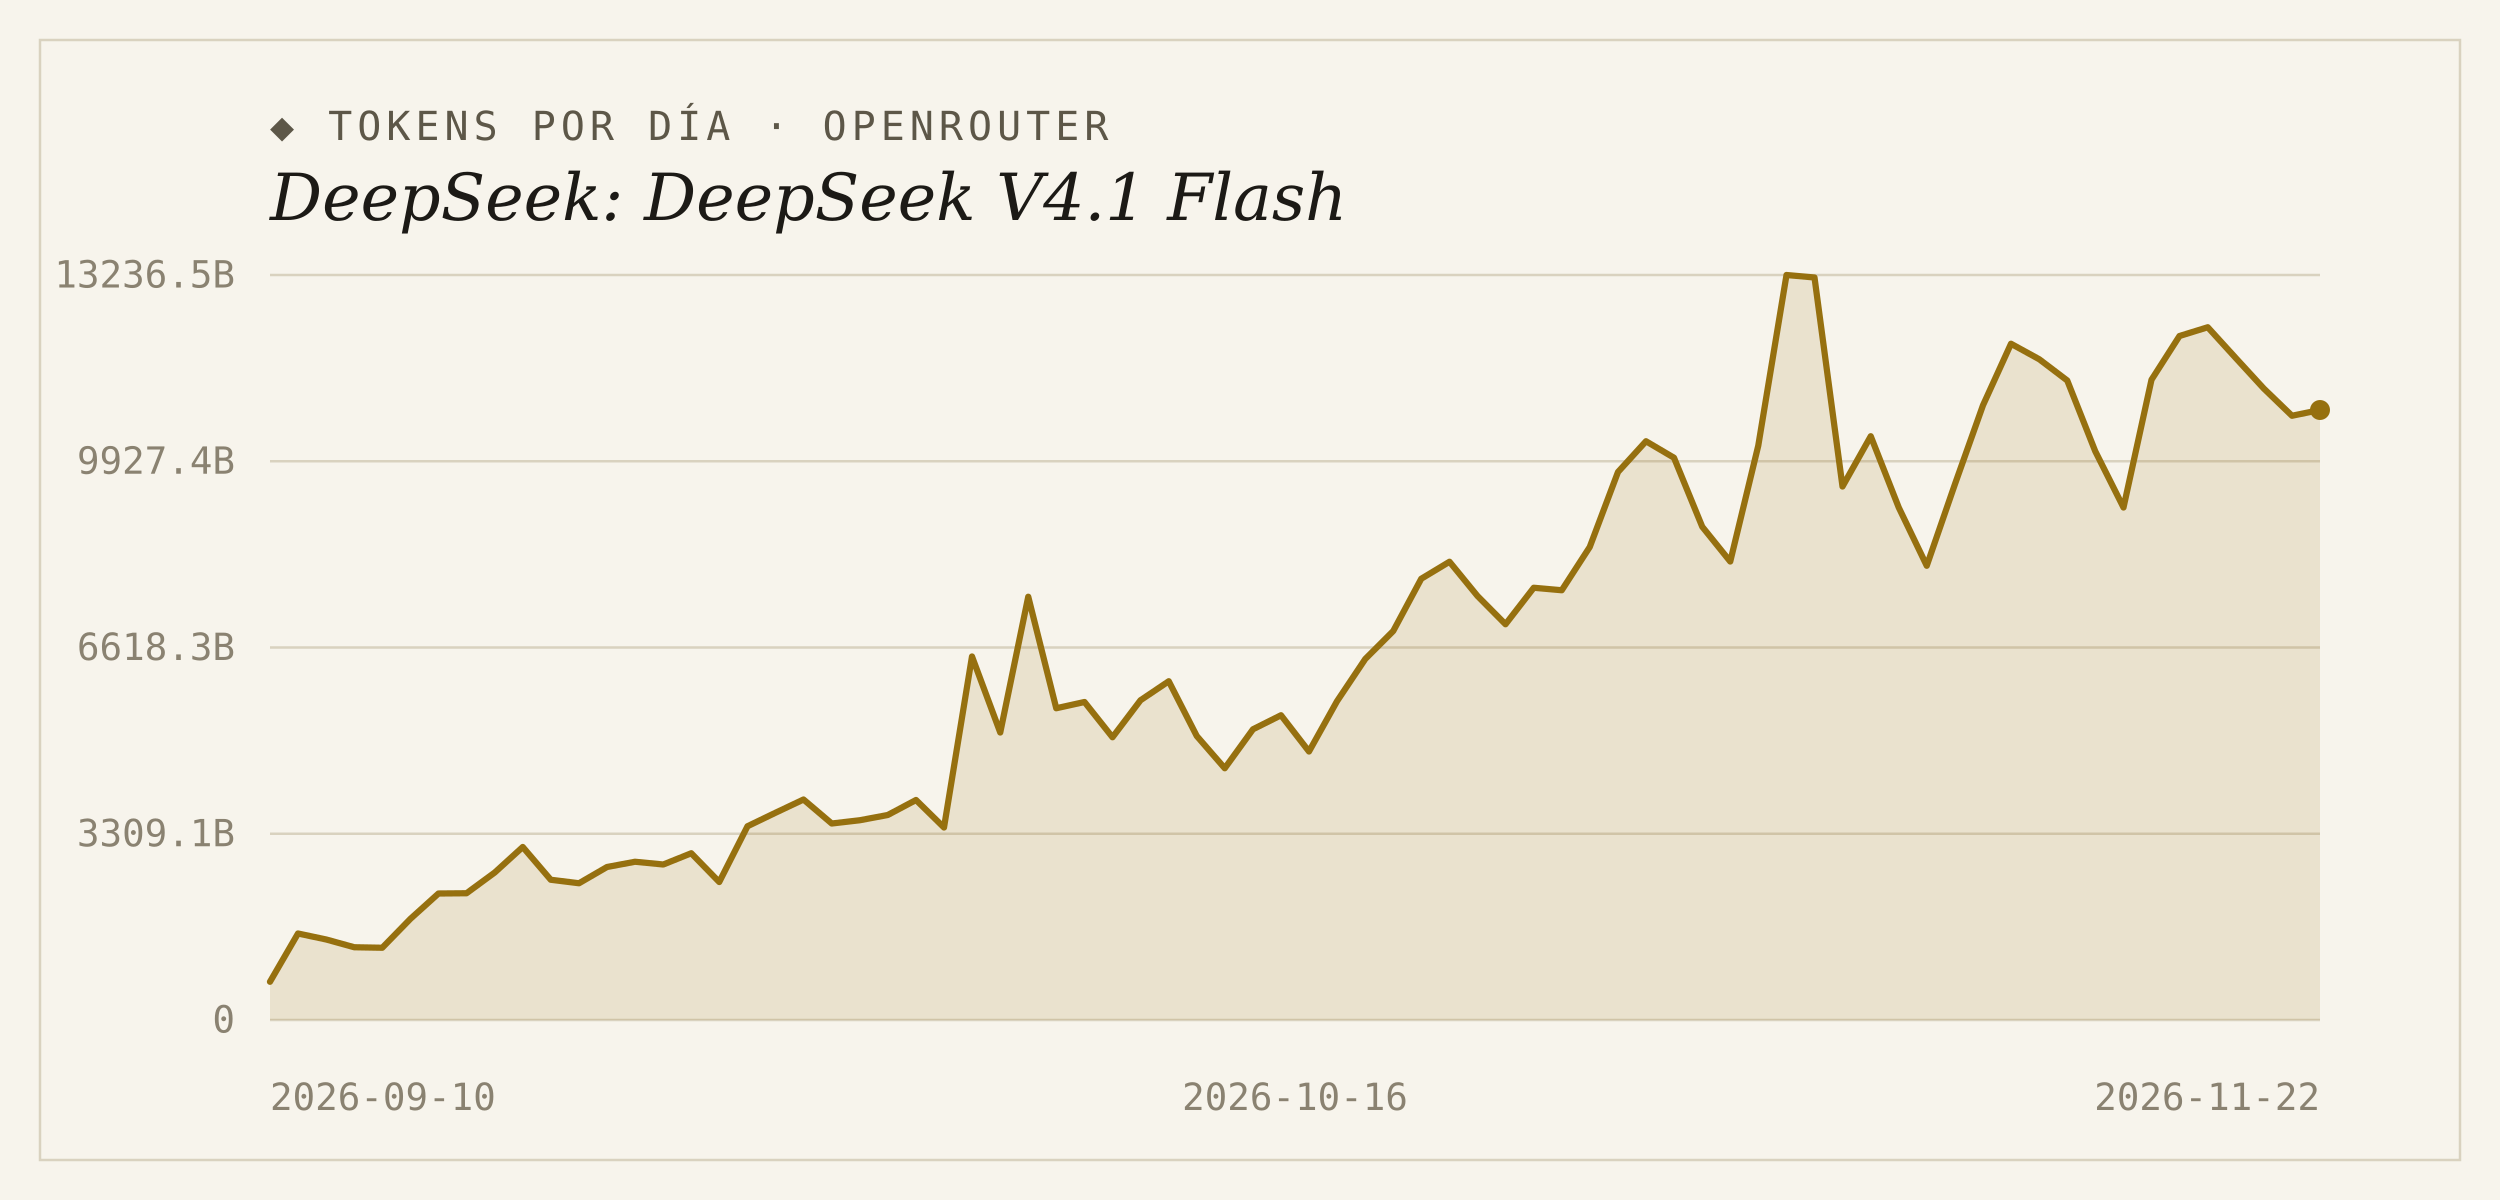
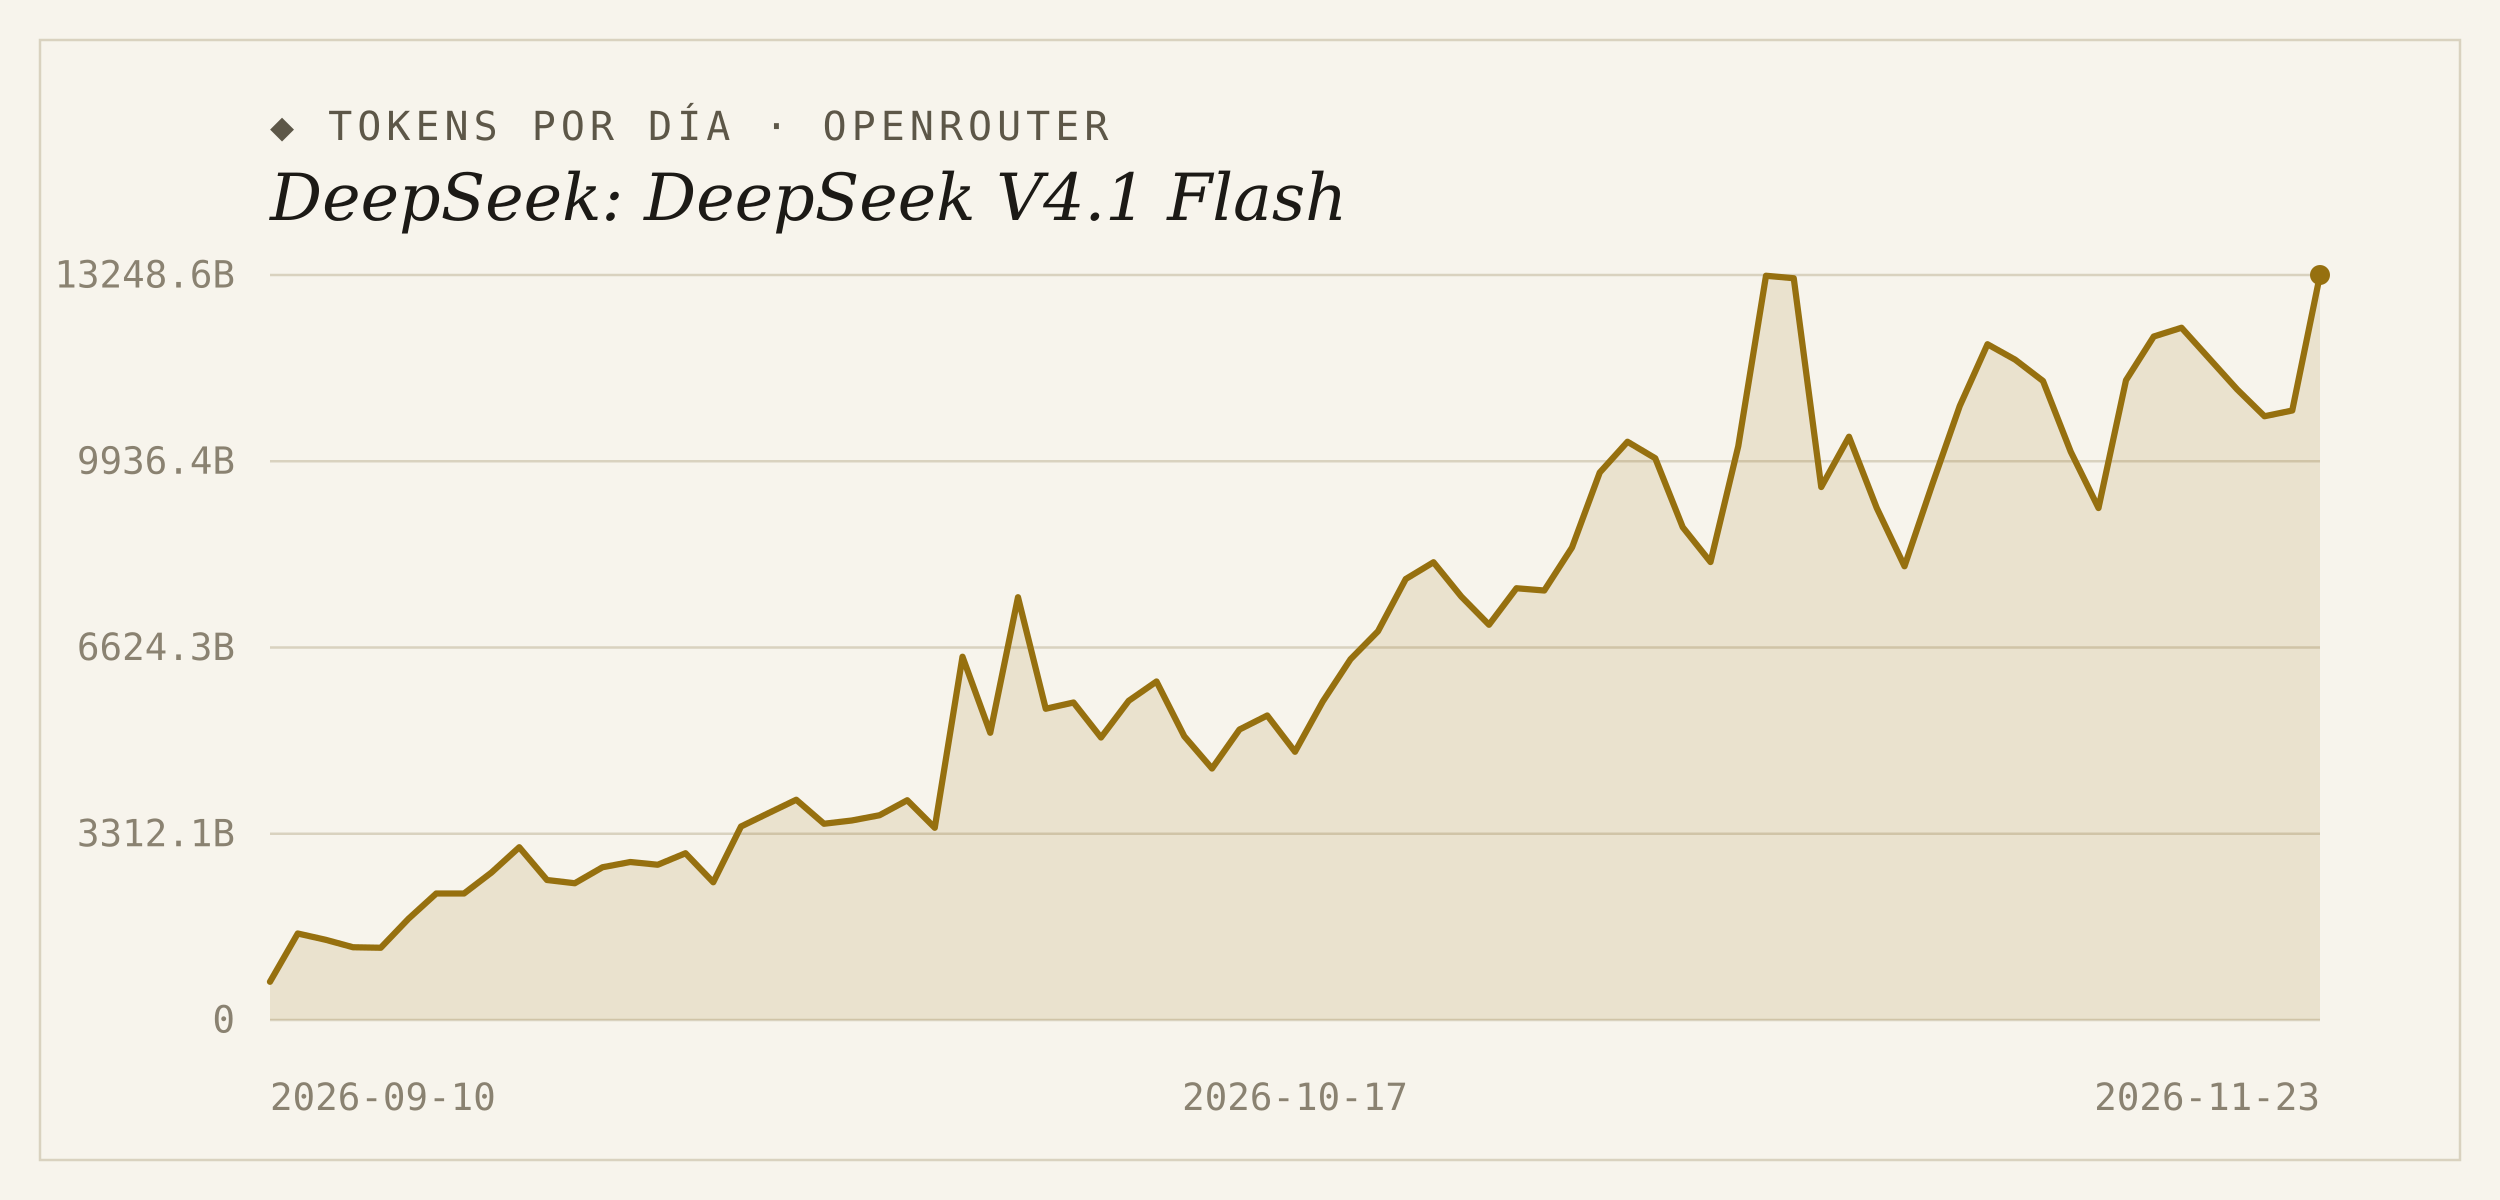
<svg xmlns="http://www.w3.org/2000/svg" width="1000" height="480" viewBox="0 0 1000 480">
  <rect width="1000" height="480" fill="#f7f4ec" />
  <rect x="16" y="16" width="968" height="448" fill="none" stroke="#d9d2bf" stroke-width="1" />
  <text x="108" y="56" font-family="'DejaVu Sans Mono', Consolas, monospace" font-size="16" letter-spacing="2" fill="#5d5748">◆ TOKENS POR DÍA · OPENROUTER</text>
  <text x="108" y="88" font-family="Georgia, 'DejaVu Serif', serif" font-size="26" font-style="italic" fill="#1c1a16">DeepSeek: DeepSeek V4.1 Flash</text>
  <line x1="108" y1="408.0" x2="928" y2="408.0" stroke="#d9d2bf" stroke-width="1" />
  <text x="94" y="413" text-anchor="end" font-family="'DejaVu Sans Mono', Consolas, monospace" font-size="15" fill="#8a8271">0</text>
  <line x1="108" y1="333.5" x2="928" y2="333.5" stroke="#d9d2bf" stroke-width="1" />
-   <text x="94" y="338.5" text-anchor="end" font-family="'DejaVu Sans Mono', Consolas, monospace" font-size="15" fill="#8a8271">3309.1B</text>
+   <text x="94" y="338.5" text-anchor="end" font-family="'DejaVu Sans Mono', Consolas, monospace" font-size="15" fill="#8a8271">3312.1B</text>
  <line x1="108" y1="259.0" x2="928" y2="259.0" stroke="#d9d2bf" stroke-width="1" />
-   <text x="94" y="264" text-anchor="end" font-family="'DejaVu Sans Mono', Consolas, monospace" font-size="15" fill="#8a8271">6618.3B</text>
+   <text x="94" y="264" text-anchor="end" font-family="'DejaVu Sans Mono', Consolas, monospace" font-size="15" fill="#8a8271">6624.3B</text>
  <line x1="108" y1="184.5" x2="928" y2="184.5" stroke="#d9d2bf" stroke-width="1" />
-   <text x="94" y="189.5" text-anchor="end" font-family="'DejaVu Sans Mono', Consolas, monospace" font-size="15" fill="#8a8271">9927.4B</text>
+   <text x="94" y="189.5" text-anchor="end" font-family="'DejaVu Sans Mono', Consolas, monospace" font-size="15" fill="#8a8271">9936.4B</text>
  <line x1="108" y1="110.0" x2="928" y2="110.0" stroke="#d9d2bf" stroke-width="1" />
-   <text x="94" y="115" text-anchor="end" font-family="'DejaVu Sans Mono', Consolas, monospace" font-size="15" fill="#8a8271">13236.5B</text>
-   <path d="M 108,408.0 L 108.0,392.7 L 119.2,373.4 L 130.5,375.8 L 141.7,378.9 L 152.9,379.1 L 164.2,367.5 L 175.4,357.4 L 186.6,357.3 L 197.9,349.0 L 209.1,338.8 L 220.3,351.9 L 231.6,353.3 L 242.8,346.8 L 254.0,344.7 L 265.3,345.8 L 276.5,341.3 L 287.7,352.8 L 299.0,330.5 L 310.2,325.1 L 321.4,319.8 L 332.7,329.4 L 343.9,328.1 L 355.1,326.0 L 366.4,320.0 L 377.6,331.0 L 388.8,262.6 L 400.1,293.0 L 411.3,238.7 L 422.5,283.3 L 433.8,280.8 L 445.0,294.9 L 456.2,280.1 L 467.5,272.5 L 478.7,294.4 L 489.9,307.3 L 501.2,291.7 L 512.4,286.1 L 523.6,300.6 L 534.8,280.5 L 546.1,263.6 L 557.3,252.4 L 568.5,231.5 L 579.8,224.7 L 591.0,238.4 L 602.2,249.7 L 613.5,235.1 L 624.7,236.1 L 635.9,218.8 L 647.2,188.8 L 658.4,176.5 L 669.6,183.1 L 680.9,210.7 L 692.1,224.6 L 703.3,178.3 L 714.6,110.0 L 725.8,111.0 L 737.0,194.6 L 748.3,174.5 L 759.5,203.0 L 770.7,226.3 L 782.0,193.6 L 793.2,162.1 L 804.4,137.5 L 815.7,143.7 L 826.9,152.2 L 838.1,180.5 L 849.4,203.0 L 860.6,151.9 L 871.8,134.4 L 883.1,130.9 L 894.3,143.2 L 905.5,155.4 L 916.8,166.3 L 928.0,164.0 L 928.0,408.0 Z" fill="#96700f" fill-opacity="0.14" />
-   <polyline points="108.0,392.7 119.2,373.4 130.5,375.8 141.7,378.9 152.9,379.1 164.2,367.5 175.4,357.4 186.6,357.3 197.9,349.0 209.1,338.8 220.3,351.9 231.6,353.3 242.8,346.8 254.0,344.7 265.3,345.8 276.5,341.3 287.7,352.8 299.0,330.5 310.2,325.1 321.4,319.8 332.7,329.4 343.9,328.1 355.1,326.0 366.4,320.0 377.6,331.0 388.8,262.6 400.1,293.0 411.3,238.7 422.5,283.3 433.8,280.8 445.0,294.9 456.2,280.1 467.5,272.5 478.7,294.4 489.9,307.3 501.2,291.7 512.4,286.1 523.6,300.6 534.8,280.5 546.1,263.6 557.3,252.4 568.5,231.5 579.8,224.7 591.0,238.4 602.2,249.7 613.5,235.1 624.7,236.1 635.9,218.8 647.2,188.8 658.4,176.5 669.6,183.1 680.9,210.7 692.1,224.6 703.3,178.3 714.6,110.0 725.8,111.0 737.0,194.6 748.3,174.5 759.5,203.0 770.7,226.3 782.0,193.6 793.2,162.1 804.4,137.5 815.7,143.7 826.9,152.2 838.1,180.5 849.4,203.0 860.6,151.9 871.8,134.4 883.1,130.9 894.3,143.2 905.5,155.4 916.8,166.3 928.0,164.0" fill="none" stroke="#96700f" stroke-width="2.5" stroke-linejoin="round" stroke-linecap="round" />
-   <circle cx="928.0" cy="164.0" r="4" fill="#96700f" />
+   <text x="94" y="115" text-anchor="end" font-family="'DejaVu Sans Mono', Consolas, monospace" font-size="15" fill="#8a8271">13248.6B</text>
+   <path d="M 108,408.0 L 108.0,392.7 L 119.1,373.4 L 130.2,375.9 L 141.2,378.9 L 152.3,379.1 L 163.4,367.5 L 174.5,357.4 L 185.6,357.4 L 196.6,349.0 L 207.7,338.9 L 218.8,352.0 L 229.9,353.3 L 241.0,346.9 L 252.1,344.8 L 263.1,345.9 L 274.2,341.3 L 285.3,352.9 L 296.4,330.6 L 307.5,325.2 L 318.5,319.9 L 329.6,329.5 L 340.7,328.2 L 351.8,326.1 L 362.9,320.1 L 373.9,331.1 L 385.0,262.7 L 396.1,293.1 L 407.2,238.9 L 418.3,283.5 L 429.4,281.0 L 440.4,295.0 L 451.5,280.3 L 462.6,272.6 L 473.7,294.5 L 484.8,307.4 L 495.8,291.8 L 506.9,286.2 L 518.0,300.7 L 529.1,280.6 L 540.2,263.7 L 551.2,252.5 L 562.3,231.6 L 573.4,224.9 L 584.5,238.6 L 595.6,249.9 L 606.6,235.3 L 617.7,236.2 L 628.8,219.0 L 639.9,189.0 L 651.0,176.7 L 662.1,183.3 L 673.1,210.9 L 684.2,224.8 L 695.3,178.5 L 706.4,110.3 L 717.5,111.3 L 728.5,194.8 L 739.6,174.7 L 750.7,203.2 L 761.8,226.5 L 772.9,193.8 L 783.9,162.4 L 795.0,137.7 L 806.1,143.9 L 817.2,152.4 L 828.3,180.7 L 839.4,203.2 L 850.4,152.1 L 861.5,134.6 L 872.6,131.1 L 883.7,143.4 L 894.8,155.7 L 905.8,166.5 L 916.9,164.2 L 928.0,110.0 L 928.0,408.0 Z" fill="#96700f" fill-opacity="0.14" />
+   <polyline points="108.0,392.7 119.1,373.4 130.2,375.9 141.2,378.9 152.3,379.1 163.4,367.5 174.5,357.4 185.6,357.4 196.6,349.0 207.7,338.9 218.8,352.0 229.9,353.3 241.0,346.9 252.1,344.8 263.1,345.9 274.2,341.3 285.3,352.9 296.4,330.6 307.5,325.2 318.5,319.9 329.6,329.5 340.7,328.2 351.8,326.1 362.9,320.1 373.9,331.1 385.0,262.7 396.1,293.1 407.2,238.9 418.3,283.5 429.4,281.0 440.4,295.0 451.5,280.3 462.6,272.6 473.7,294.5 484.8,307.4 495.8,291.8 506.9,286.2 518.0,300.7 529.1,280.6 540.2,263.7 551.2,252.5 562.3,231.6 573.4,224.9 584.5,238.6 595.6,249.9 606.6,235.3 617.7,236.2 628.8,219.0 639.9,189.0 651.0,176.7 662.1,183.3 673.1,210.9 684.2,224.8 695.3,178.5 706.4,110.3 717.5,111.3 728.5,194.8 739.6,174.7 750.7,203.2 761.8,226.5 772.9,193.8 783.9,162.4 795.0,137.7 806.1,143.9 817.2,152.4 828.3,180.7 839.4,203.2 850.4,152.1 861.5,134.6 872.6,131.1 883.7,143.4 894.8,155.7 905.8,166.5 916.9,164.2 928.0,110.0" fill="none" stroke="#96700f" stroke-width="2.5" stroke-linejoin="round" stroke-linecap="round" />
+   <circle cx="928.0" cy="110.0" r="4" fill="#96700f" />
  <text x="108" y="444" text-anchor="start" font-family="'DejaVu Sans Mono', Consolas, monospace" font-size="15" fill="#8a8271">2026-09-10</text>
-   <text x="518" y="444" text-anchor="middle" font-family="'DejaVu Sans Mono', Consolas, monospace" font-size="15" fill="#8a8271">2026-10-16</text>
-   <text x="928" y="444" text-anchor="end" font-family="'DejaVu Sans Mono', Consolas, monospace" font-size="15" fill="#8a8271">2026-11-22</text>
+   <text x="518" y="444" text-anchor="middle" font-family="'DejaVu Sans Mono', Consolas, monospace" font-size="15" fill="#8a8271">2026-10-17</text>
+   <text x="928" y="444" text-anchor="end" font-family="'DejaVu Sans Mono', Consolas, monospace" font-size="15" fill="#8a8271">2026-11-23</text>
</svg>
